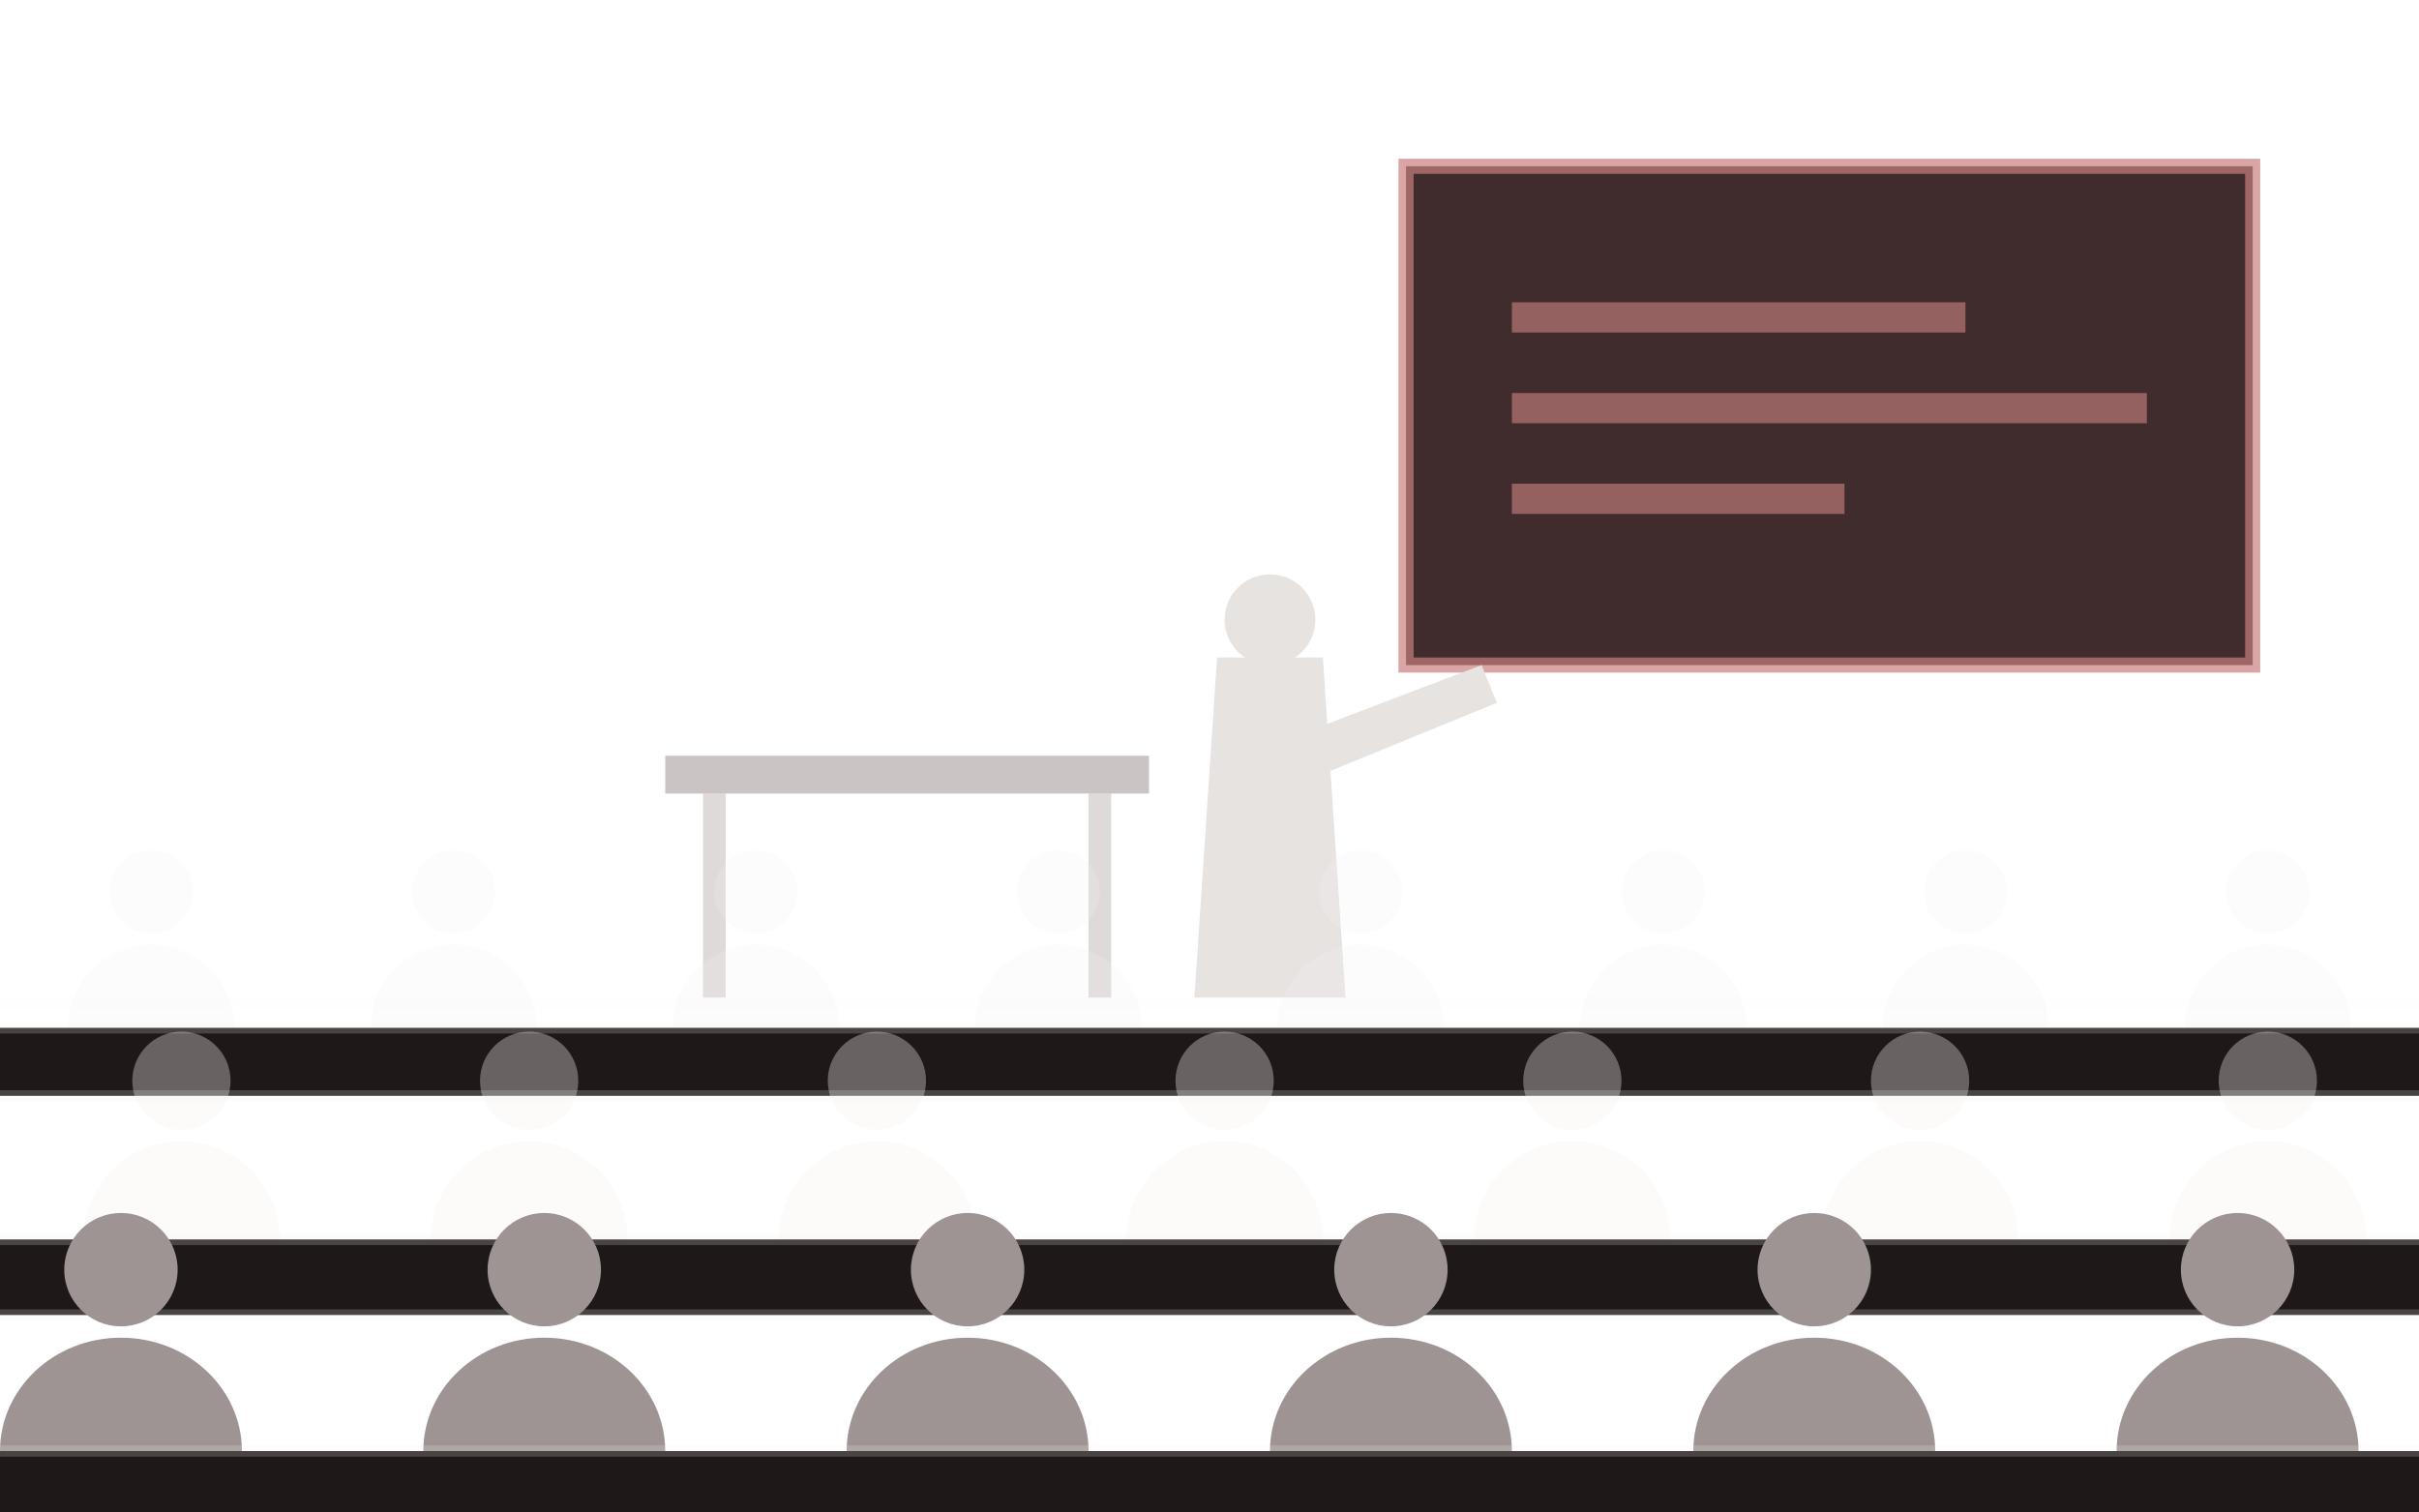
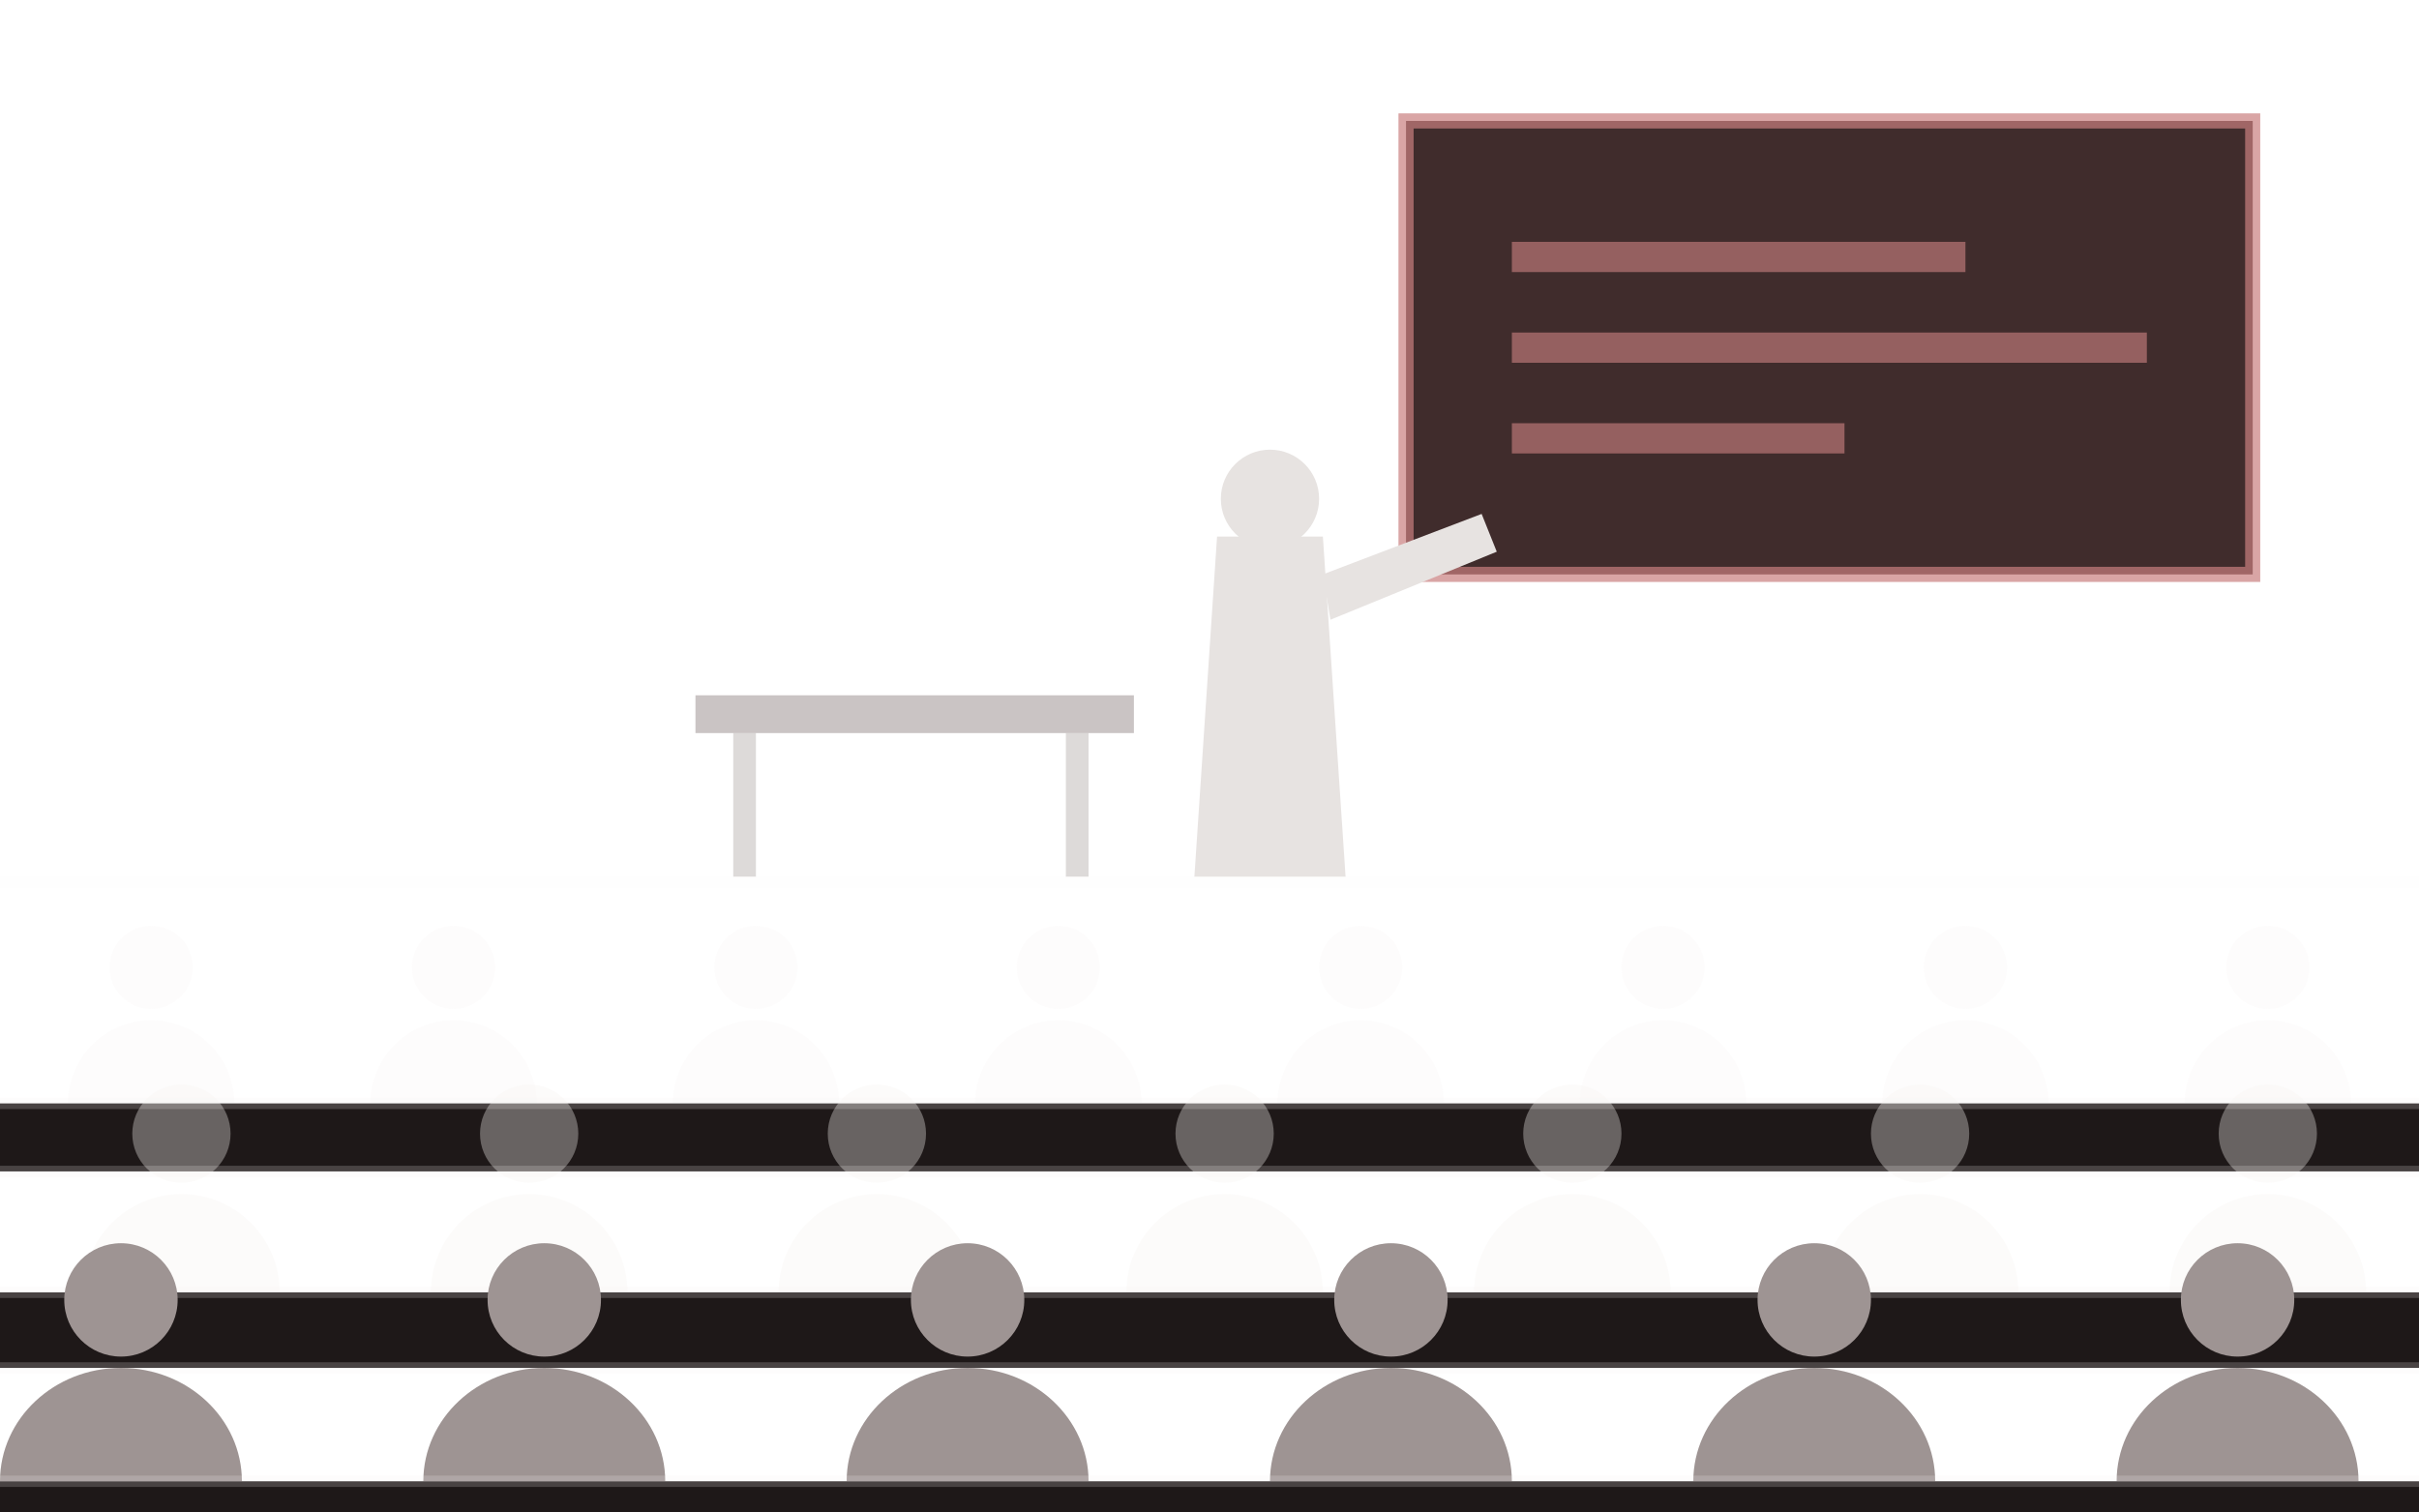
<svg xmlns="http://www.w3.org/2000/svg" viewBox="0 0 320 200" role="img" aria-label="A lecture hall: one speaker at a screen, rows of seated students receding into the room.">
-   <rect x="186" y="22" width="112" height="66" fill="#1e1818" />
-   <rect x="186" y="22" width="112" height="66" fill="#c98080" fill-opacity=".20" stroke="#c98080" stroke-opacity=".70" stroke-width="2" />
-   <rect x="200" y="40" width="60" height="4" fill="#c98080" fill-opacity=".62" />
-   <rect x="200" y="52" width="84" height="4" fill="#c98080" fill-opacity=".62" />
-   <rect x="200" y="64" width="44" height="4" fill="#c98080" fill-opacity=".62" />
-   <rect x="88" y="100" width="64" height="5" fill="#9e9493" fill-opacity=".55" />
-   <rect x="93" y="105" width="3" height="27" fill="#9e9493" fill-opacity=".35" />
-   <rect x="144" y="105" width="3" height="27" fill="#9e9493" fill-opacity=".35" />
-   <circle cx="168" cy="82" r="6" fill="#e7e3e1" />
-   <path d="M161 87 L175 87 L178 132 L158 132 Z" fill="#e7e3e1" />
-   <path d="M175 96 L196 88 L198 93 L176 102 Z" fill="#e7e3e1" />
-   <rect x="0" y="132" width="320" height="1.5" fill="#f8f4f2" fill-opacity=".12" />
+   <rect x="186" y="16" width="112" height="60" fill="#1e1818" />
+   <rect x="186" y="16" width="112" height="60" fill="#c98080" fill-opacity=".20" stroke="#c98080" stroke-opacity=".70" stroke-width="2" />
+   <rect x="200" y="32" width="60" height="4" fill="#c98080" fill-opacity=".62" />
+   <rect x="200" y="44" width="84" height="4" fill="#c98080" fill-opacity=".62" />
+   <rect x="200" y="56" width="44" height="4" fill="#c98080" fill-opacity=".62" />
+   <rect x="92" y="92" width="58" height="5" fill="#9e9493" fill-opacity=".55" />
+   <rect x="97" y="97" width="3" height="19" fill="#9e9493" fill-opacity=".35" />
+   <rect x="141" y="97" width="3" height="19" fill="#9e9493" fill-opacity=".35" />
+   <circle cx="168" cy="66" r="6.5" fill="#e7e3e1" />
+   <path d="M161 71 L175 71 L178 116 L158 116 Z" fill="#e7e3e1" />
+   <path d="M175 76 L196 68 L198 73 L176 82 Z" fill="#e7e3e1" />
+   <rect x="0" y="116" width="320" height="1.5" fill="#f8f4f2" fill-opacity=".12" />
  <g fill="#f8f4f2" fill-opacity=".22">
-     <circle cx="20" cy="118" r="5.5" />
-     <path d="M9 136a11 11 0 0 1 22 0z" />
-     <circle cx="60" cy="118" r="5.5" />
-     <path d="M49 136a11 11 0 0 1 22 0z" />
-     <circle cx="100" cy="118" r="5.5" />
-     <path d="M89 136a11 11 0 0 1 22 0z" />
-     <circle cx="140" cy="118" r="5.5" />
-     <path d="M129 136a11 11 0 0 1 22 0z" />
-     <circle cx="180" cy="118" r="5.5" />
-     <path d="M169 136a11 11 0 0 1 22 0z" />
-     <circle cx="220" cy="118" r="5.5" />
-     <path d="M209 136a11 11 0 0 1 22 0z" />
-     <circle cx="260" cy="118" r="5.5" />
-     <path d="M249 136a11 11 0 0 1 22 0z" />
-     <circle cx="300" cy="118" r="5.5" />
-     <path d="M289 136a11 11 0 0 1 22 0z" />
+     <circle cx="20" cy="128" r="5.5" />
+     <path d="M9 146a11 11 0 0 1 22 0z" />
+     <circle cx="60" cy="128" r="5.5" />
+     <path d="M49 146a11 11 0 0 1 22 0z" />
+     <circle cx="100" cy="128" r="5.5" />
+     <path d="M89 146a11 11 0 0 1 22 0z" />
+     <circle cx="140" cy="128" r="5.5" />
+     <path d="M129 146a11 11 0 0 1 22 0z" />
+     <circle cx="180" cy="128" r="5.5" />
+     <path d="M169 146a11 11 0 0 1 22 0z" />
+     <circle cx="220" cy="128" r="5.5" />
+     <path d="M209 146a11 11 0 0 1 22 0z" />
+     <circle cx="260" cy="128" r="5.5" />
+     <path d="M249 146a11 11 0 0 1 22 0z" />
+     <circle cx="300" cy="128" r="5.5" />
+     <path d="M289 146a11 11 0 0 1 22 0z" />
  </g>
-   <rect x="-2" y="136" width="324" height="9" fill="#1e1818" stroke="#f8f4f2" stroke-opacity=".20" stroke-width="1.5" />
+   <rect x="-2" y="146" width="324" height="9" fill="#1e1818" stroke="#f8f4f2" stroke-opacity=".20" stroke-width="1.5" />
  <g fill="#f8f4f2" fill-opacity=".34">
-     <circle cx="24" cy="143" r="6.5" />
-     <path d="M11 164a13 13 0 0 1 26 0z" />
-     <circle cx="70" cy="143" r="6.5" />
-     <path d="M57 164a13 13 0 0 1 26 0z" />
-     <circle cx="116" cy="143" r="6.5" />
-     <path d="M103 164a13 13 0 0 1 26 0z" />
-     <circle cx="162" cy="143" r="6.5" />
-     <path d="M149 164a13 13 0 0 1 26 0z" />
-     <circle cx="208" cy="143" r="6.5" />
-     <path d="M195 164a13 13 0 0 1 26 0z" />
-     <circle cx="254" cy="143" r="6.5" />
-     <path d="M241 164a13 13 0 0 1 26 0z" />
-     <circle cx="300" cy="143" r="6.5" />
-     <path d="M287 164a13 13 0 0 1 26 0z" />
+     <circle cx="24" cy="150" r="6.5" />
+     <path d="M11 171a13 13 0 0 1 26 0z" />
+     <circle cx="70" cy="150" r="6.5" />
+     <path d="M57 171a13 13 0 0 1 26 0z" />
+     <circle cx="116" cy="150" r="6.5" />
+     <path d="M103 171a13 13 0 0 1 26 0z" />
+     <circle cx="162" cy="150" r="6.5" />
+     <path d="M149 171a13 13 0 0 1 26 0z" />
+     <circle cx="208" cy="150" r="6.5" />
+     <path d="M195 171a13 13 0 0 1 26 0z" />
+     <circle cx="254" cy="150" r="6.5" />
+     <path d="M241 171a13 13 0 0 1 26 0z" />
+     <circle cx="300" cy="150" r="6.5" />
+     <path d="M287 171a13 13 0 0 1 26 0z" />
  </g>
-   <rect x="-2" y="164" width="324" height="10" fill="#1e1818" stroke="#f8f4f2" stroke-opacity=".20" stroke-width="1.5" />
+   <rect x="-2" y="171" width="324" height="10" fill="#1e1818" stroke="#f8f4f2" stroke-opacity=".20" stroke-width="1.5" />
  <g fill="#9e9493">
-     <circle cx="16" cy="168" r="7.5" />
-     <path d="M0 192a16 15 0 0 1 32 0z" />
-     <circle cx="72" cy="168" r="7.5" />
-     <path d="M56 192a16 15 0 0 1 32 0z" />
-     <circle cx="128" cy="168" r="7.5" />
-     <path d="M112 192a16 15 0 0 1 32 0z" />
-     <circle cx="184" cy="168" r="7.5" />
-     <path d="M168 192a16 15 0 0 1 32 0z" />
-     <circle cx="240" cy="168" r="7.5" />
-     <path d="M224 192a16 15 0 0 1 32 0z" />
-     <circle cx="296" cy="168" r="7.5" />
-     <path d="M280 192a16 15 0 0 1 32 0z" />
+     <circle cx="16" cy="172" r="7.5" />
+     <path d="M0 196a16 15 0 0 1 32 0z" />
+     <circle cx="72" cy="172" r="7.5" />
+     <path d="M56 196a16 15 0 0 1 32 0z" />
+     <circle cx="128" cy="172" r="7.5" />
+     <path d="M112 196a16 15 0 0 1 32 0z" />
+     <circle cx="184" cy="172" r="7.5" />
+     <path d="M168 196a16 15 0 0 1 32 0z" />
+     <circle cx="240" cy="172" r="7.5" />
+     <path d="M224 196a16 15 0 0 1 32 0z" />
+     <circle cx="296" cy="172" r="7.5" />
+     <path d="M280 196a16 15 0 0 1 32 0z" />
  </g>
-   <rect x="-2" y="192" width="324" height="12" fill="#1e1818" stroke="#f8f4f2" stroke-opacity=".20" stroke-width="1.5" />
+   <rect x="-2" y="196" width="324" height="10" fill="#1e1818" stroke="#f8f4f2" stroke-opacity=".20" stroke-width="1.5" />
</svg>
